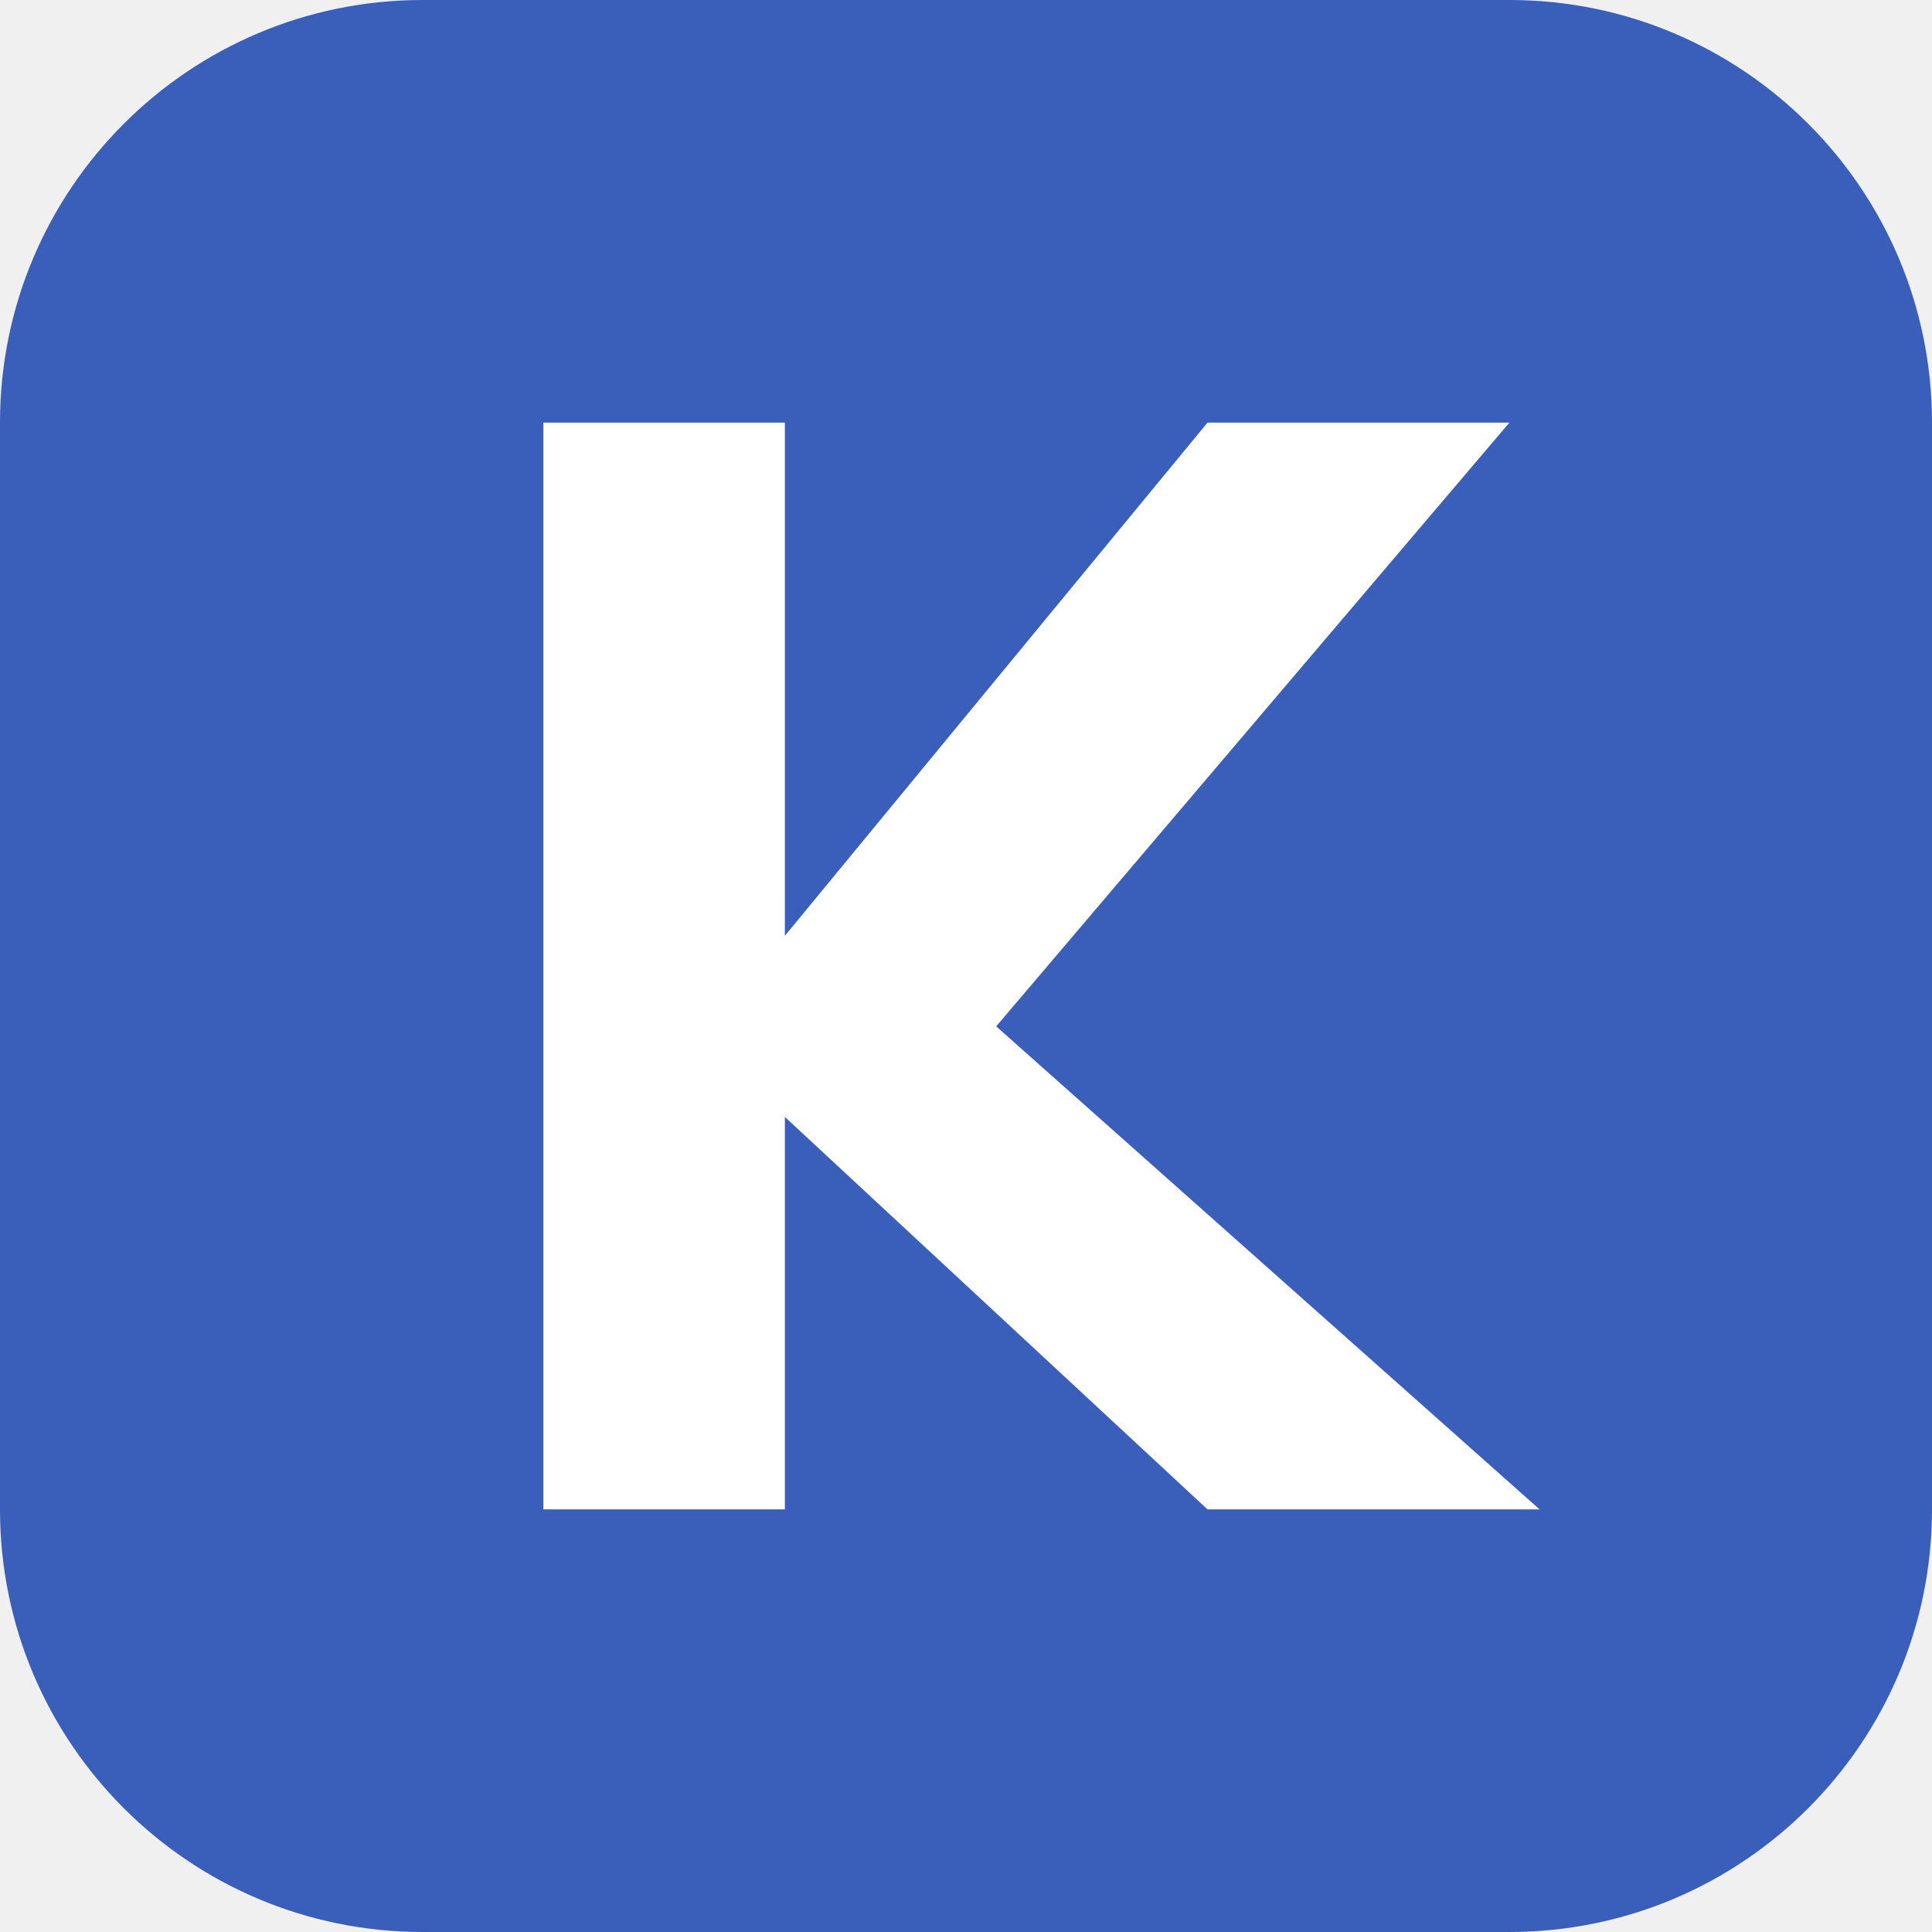
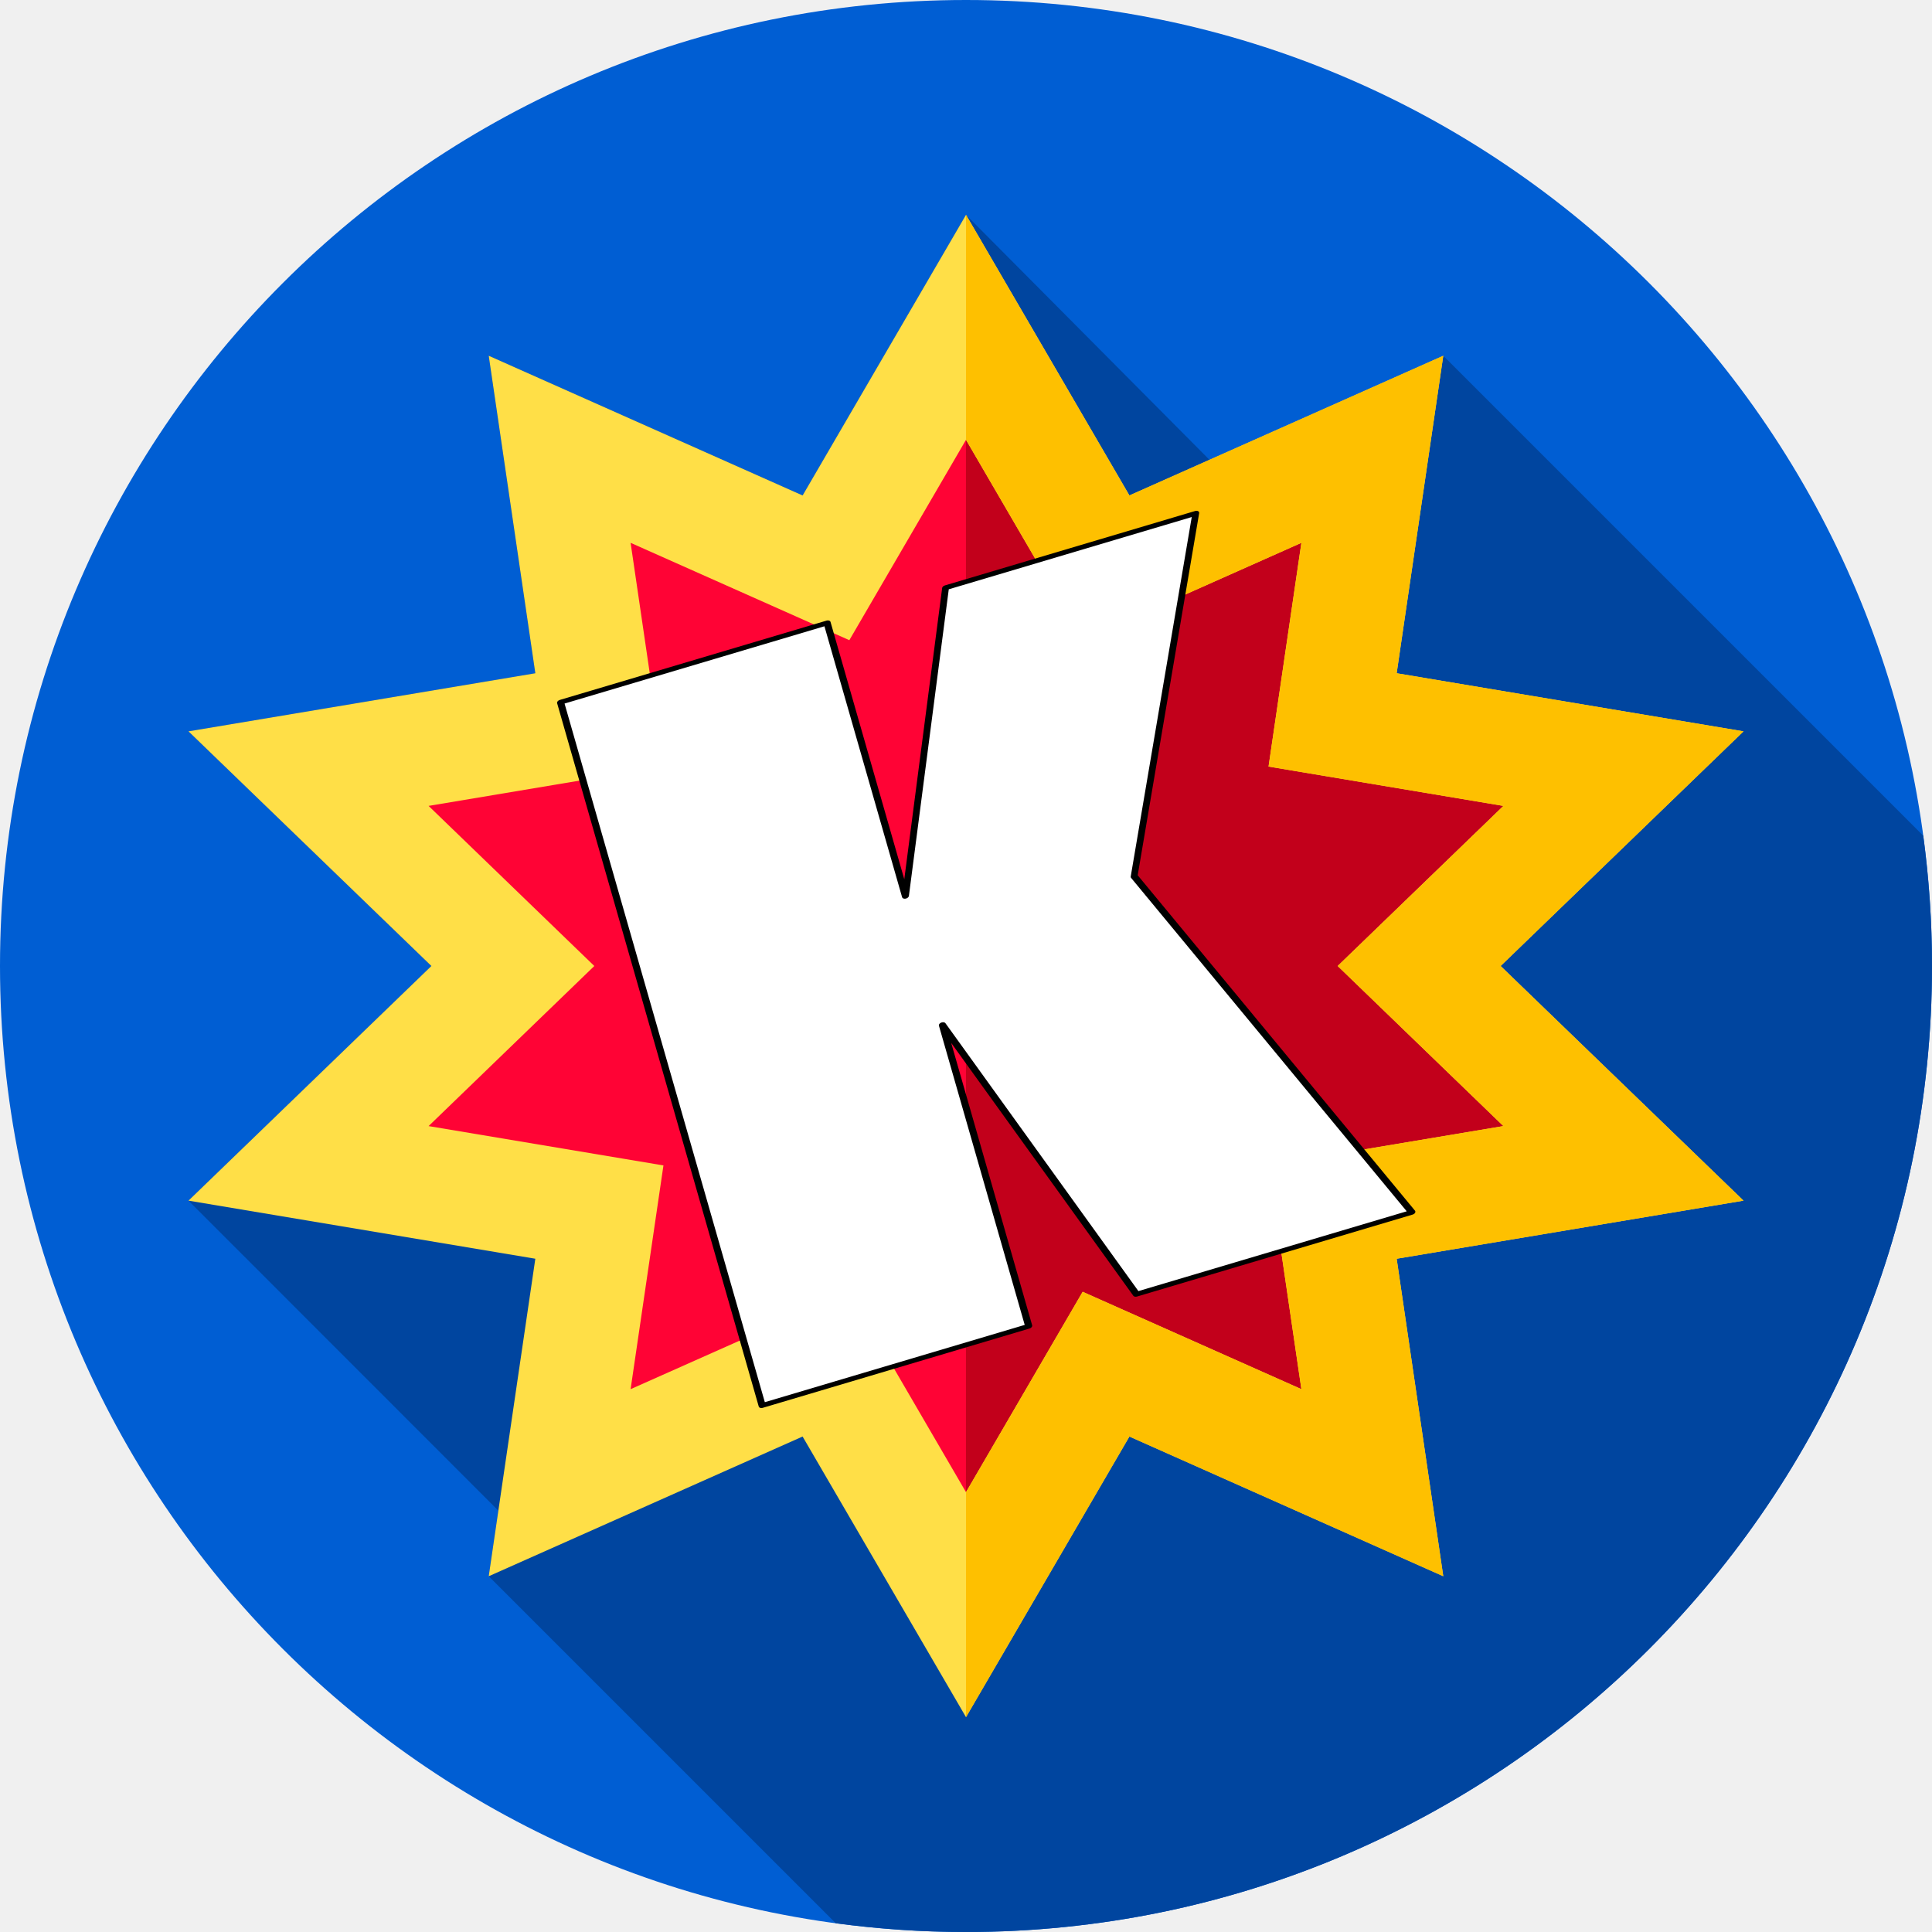
- <svg xmlns="http://www.w3.org/2000/svg" viewBox="0 0 64 64">
-   <rect width="64" height="64" rx="14" fill="#395fba" />
-   <path d="M18 14h8v17l14-17h10L33 34l18 16H40L26 37v13h-8z" fill="white" />
+ <svg xmlns="http://www.w3.org/2000/svg" xmlns:ns1="http://www.openswatchbook.org/uri/2009/osb" xmlns:xlink="http://www.w3.org/1999/xlink" height="512pt" viewBox="0 0 512 512" width="512pt" version="1.1" id="svg4586">
+   <defs id="defs4590">
+     <linearGradient id="linearGradient6082" ns1:paint="solid">
+       <stop style="stop-color:#000000;stop-opacity:1;" offset="0" id="stop6080" />
+     </linearGradient>
+     <linearGradient id="linearGradient6076" ns1:paint="solid">
+       <stop style="stop-color:#000000;stop-opacity:1;" offset="0" id="stop6074" />
+     </linearGradient>
+     <linearGradient xlink:href="#linearGradient6082" id="linearGradient6084" x1="77.867" y1="386.007" x2="217.203" y2="386.007" gradientUnits="userSpaceOnUse" />
+   </defs>
+   <path d="m512 256c0 141.387-114.613 256-256 256s-256-114.613-256-256 114.613-256 256-256 256 114.613 256 256zm0 0" fill="#005ed3" id="path4556" />
+   <path d="m 512,256 c 0,-11.711 -0.805,-23.23 -2.324,-34.523 L 382.48,94.281 320.523,121.859 256,56.934 212.695,131.305 129.52,94.281 141.867,178.422 49.949,193.816 114.32,256 l -64.371,62.184 82.121,82.16 -2.551,17.375 91.957,91.957 C 232.77,511.195 244.289,512 256,512 397.387,512 512,397.387 512,256 Z" id="path4558" style="fill:#00459f" />
+   <path d="m256 86.742 37.109 63.738 70.574-31.414-10.527 71.719 77.078 12.91-54.145 52.305 54.145 52.305-77.078 12.91 10.527 71.719-70.574-31.414-37.109 63.738-37.109-63.738-70.574 31.414 10.527-71.719-77.078-12.91 54.145-52.305-54.145-52.305 77.078-12.91-10.527-71.719 70.574 31.414zm0 0" fill="#ff0335" id="path4560" />
+   <path d="m430.23 308.301-77.07 12.91 10.52 71.719-70.57-31.41-37.109 63.742v-338.523l37.109 63.742 70.57-31.41-6.758 46.102-3.762 25.617 58.801 9.852 18.27 3.059-13.391 12.93-40.75 39.371 11.379 10.988zm0 0" fill="#c2001b" id="path4562" />
+   <path d="m256 455.066-43.305-74.371-83.176 37.023 12.348-84.141-91.918-15.395 64.371-62.184-64.371-62.184 91.918-15.395-12.348-84.141 83.18 37.023 43.301-74.371 43.305 74.371 83.176-37.023-12.348 84.141 91.918 15.395-64.371 62.184 64.371 62.184-91.918 15.398 12.348 84.137-83.176-37.023zm-30.918-112.723 30.918 53.102 30.918-53.102 57.965 25.801-8.703-59.293 62.238-10.426-43.918-42.426 43.918-42.426-62.238-10.426 8.703-59.293-57.965 25.801-30.918-53.102-30.918 53.102-57.965-25.801 8.703 59.293-62.238 10.426 43.918 42.426-43.918 42.426 62.238 10.426-8.703 59.293zm0 0" fill="#ffdf47" id="path4564" />
+   <path d="m403.309 261.441-5.629-5.441 25.16-24.301 39.211-37.879-55.75-9.34-36.172-6.059 2.801-19.094 9.551-65.047-83.18 37.02-43.301-74.371v59.621l30.922 53.109 57.957-25.809-3.91 26.668-2.547 17.379-2.242 15.25 2.48.422 59.762 10.008-43.922 42.422 16.969 16.391 26.953 26.031-62.242 10.43 8.699 59.297-57.957-25.809-30.922 53.109v59.621l43.301-74.371 83.18 37.02-12.352-84.141 91.922-15.398zm0 0" fill="#fec000" id="path4566" />
+   <g aria-label="K" transform="matrix(1.159085,-0.3446722,0.2278969,0.794981,0,0)" style="font-style:normal;font-variant:normal;font-weight:normal;font-stretch:normal;font-size:296.56px;line-height:125%;font-family:Impact;-inkscape-font-specification:Impact;letter-spacing:0px;word-spacing:0px;fill:#ffffff;fill-opacity:1;stroke:#000000;stroke-width:1.545;stroke-linecap:butt;stroke-linejoin:round;stroke-miterlimit:4;stroke-dasharray:none;stroke-opacity:1" id="text4596">
+     <path d="m 220.915,266.904 -34.898,105.852 38.228,128.586 H 161.256 L 136.639,400.848 V 501.342 H 75.676 V 266.904 h 60.963 v 91.082 l 27.078,-91.082 z" style="font-size:296.56px;fill:#ffffff;fill-opacity:1;stroke:#000000;stroke-width:1.545;stroke-linecap:butt;stroke-linejoin:round;stroke-miterlimit:4;stroke-dasharray:none;stroke-opacity:1" id="path824" />
+   </g>
</svg>
